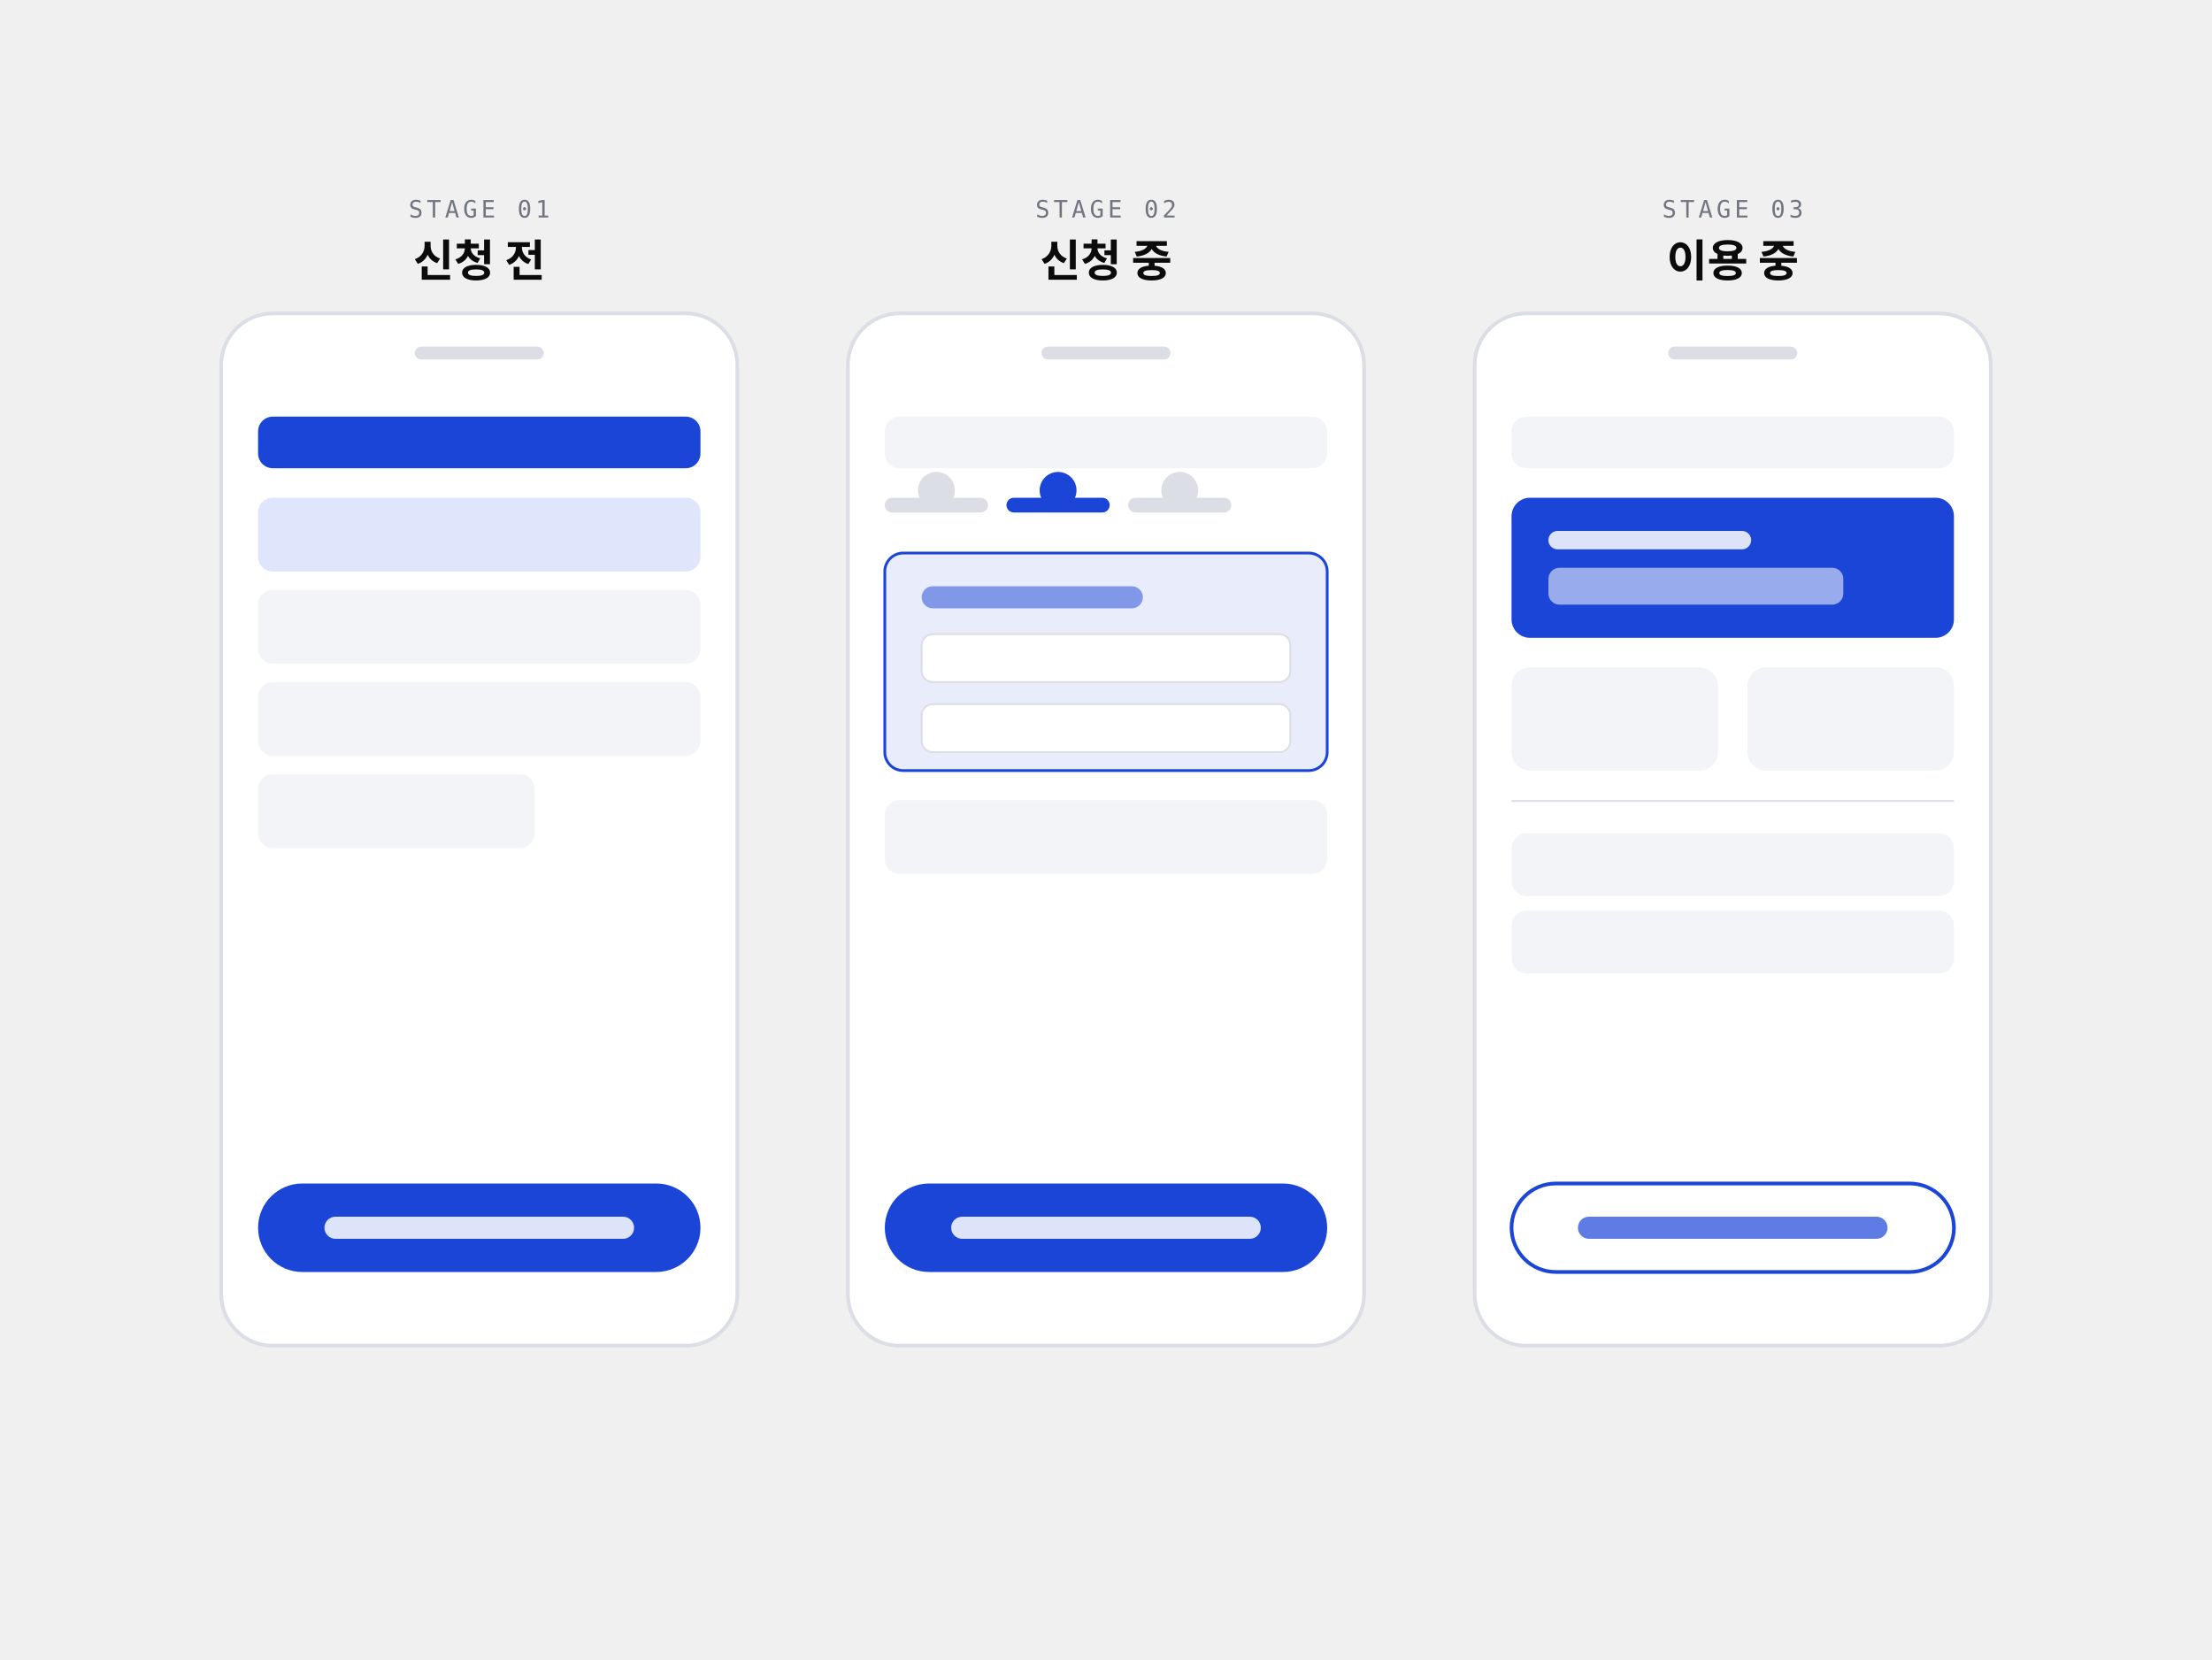
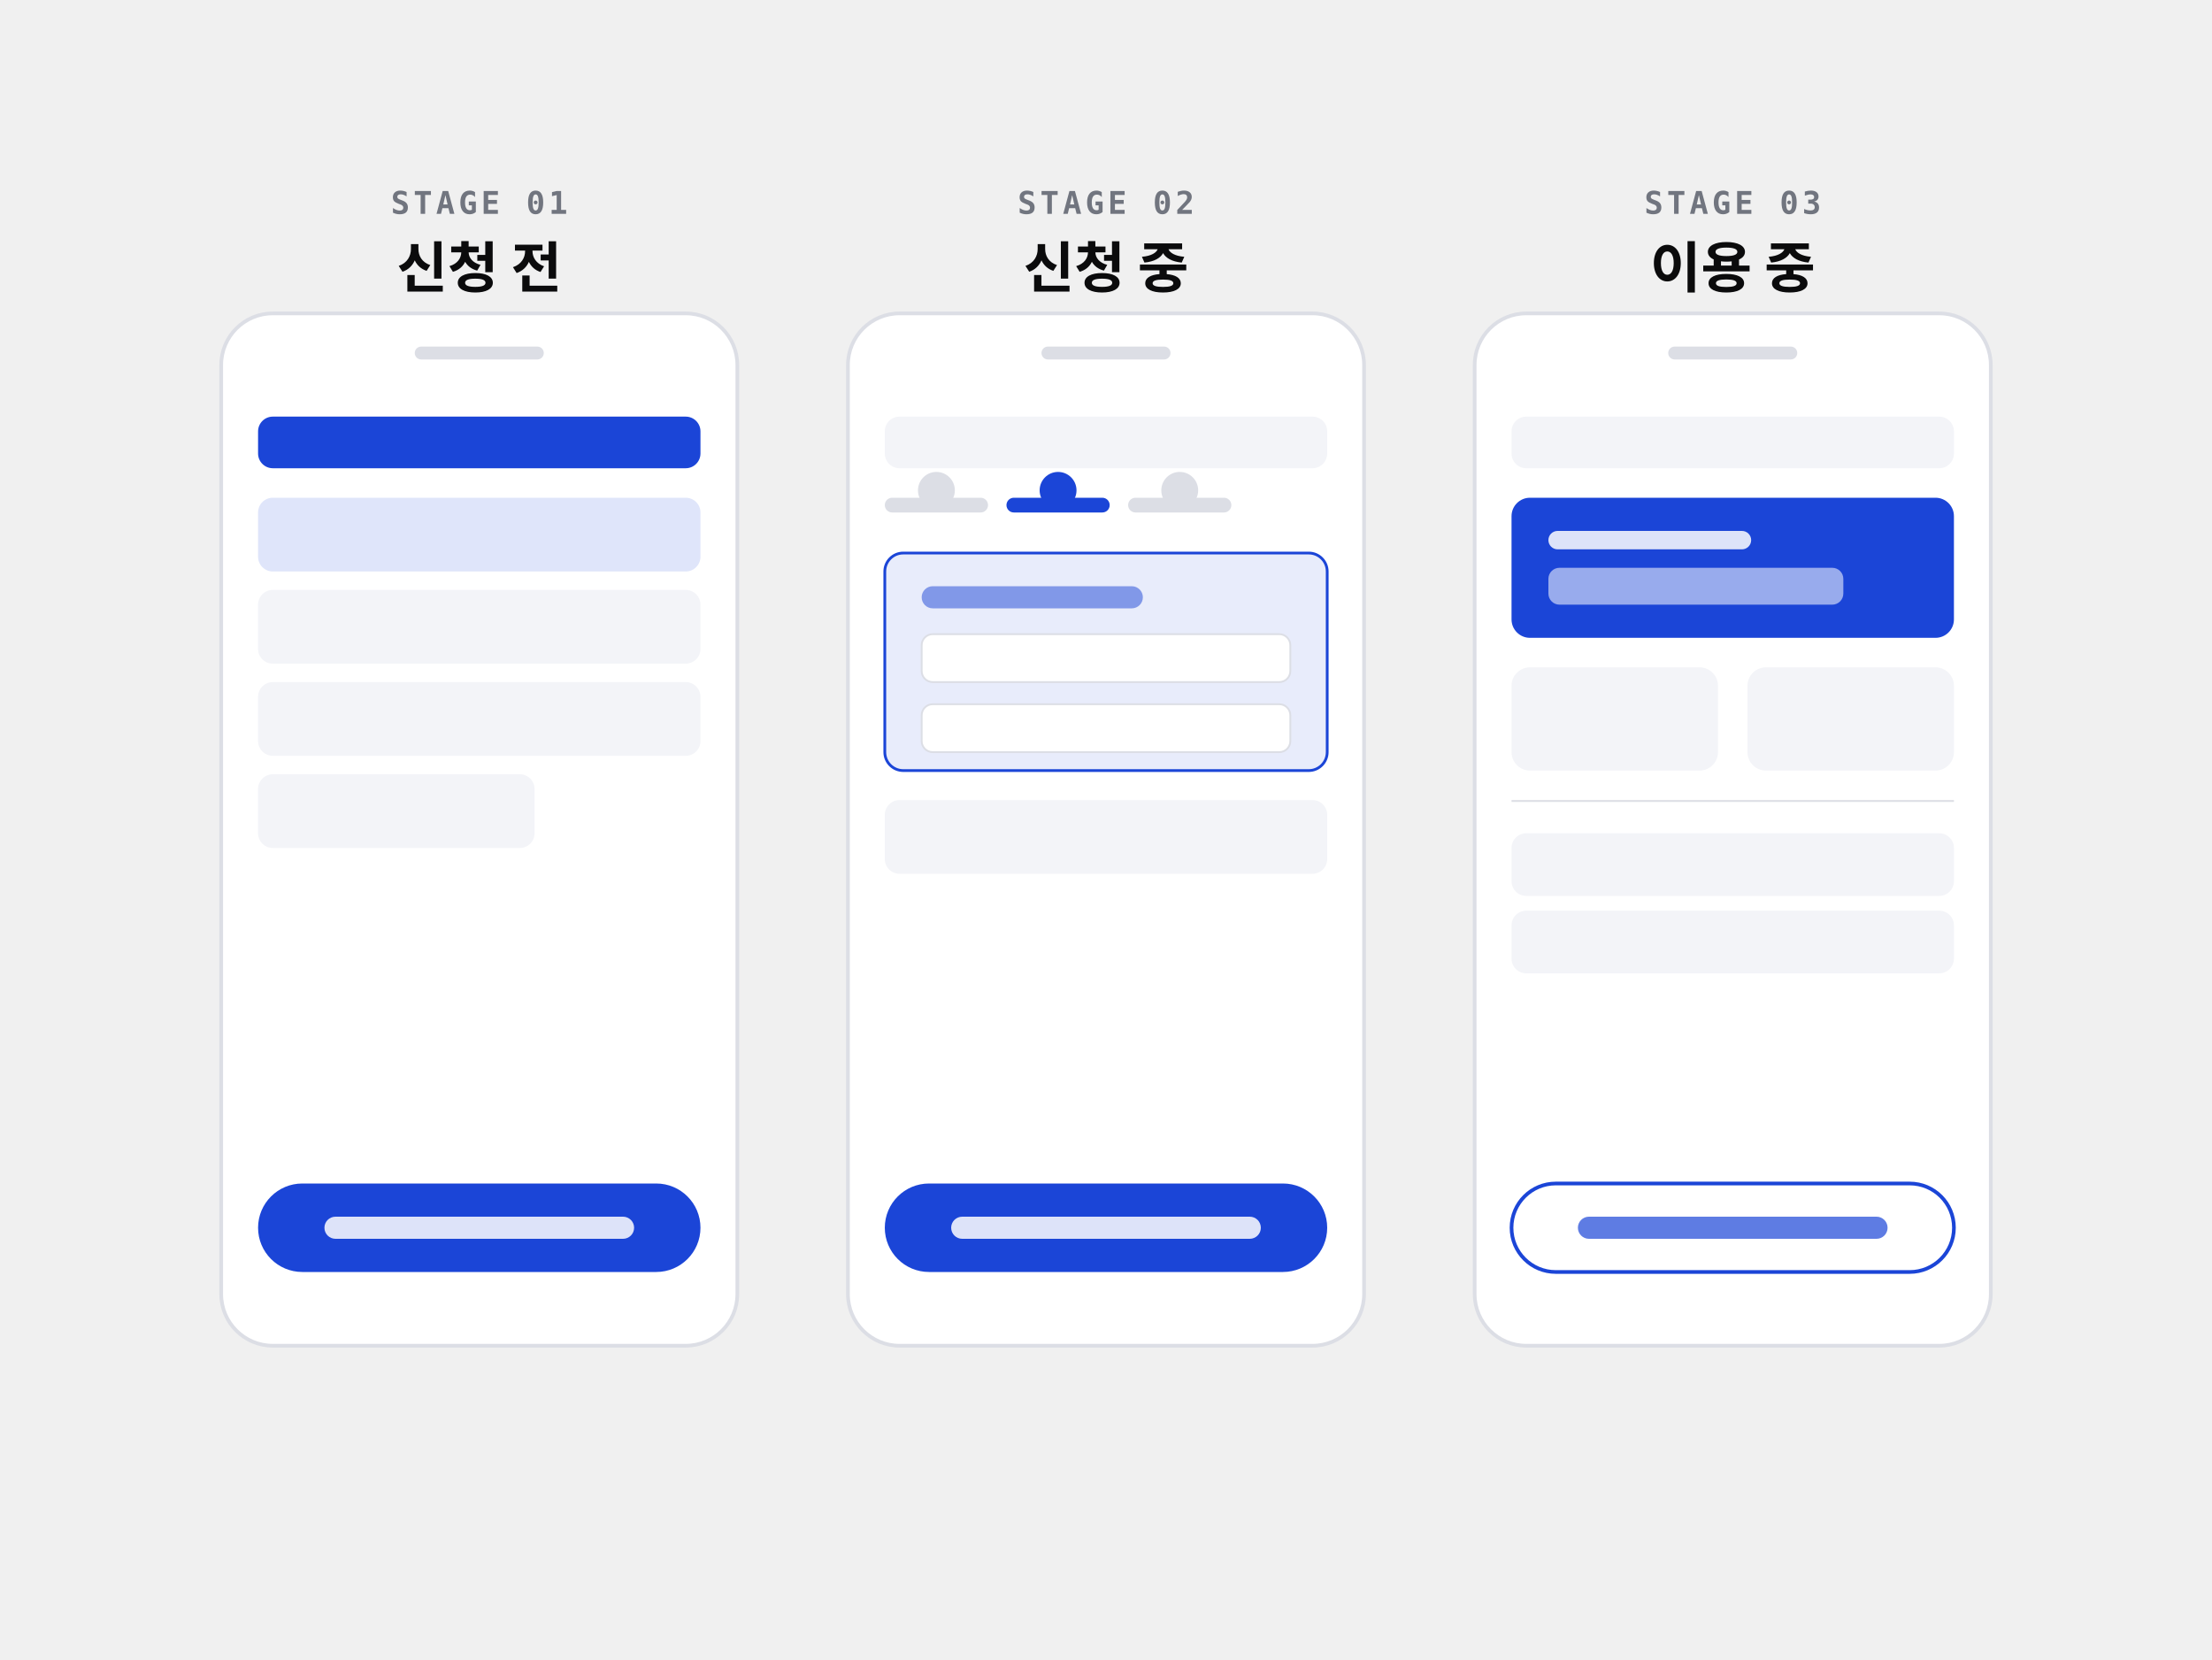
<svg xmlns="http://www.w3.org/2000/svg" viewBox="0 0 1200 900" width="1200" height="900">
  <g font-family="Pretendard,'Malgun Gothic',sans-serif">
    <g>
-       <text x="260" y="118" text-anchor="middle" font-family="'JetBrains Mono',monospace" font-size="13" letter-spacing="2" fill="#71757F">STAGE 01</text>
-       <text x="260" y="150" text-anchor="middle" font-size="24" font-weight="800" fill="#0B0B0C">신청 전</text>
+       <text x="260" y="116" text-anchor="middle" font-family="'JetBrains Mono',monospace" font-size="17" font-weight="600" letter-spacing="2" fill="#71757F">STAGE 01</text>
+       <text x="260" y="156" text-anchor="middle" font-size="30" font-weight="800" fill="#0B0B0C">신청 전</text>
      <rect x="120" y="170" width="280" height="560" rx="28" fill="#FFFFFF" stroke="#DCDEE5" stroke-width="2" />
      <rect x="225" y="188" width="70" height="7" rx="3.5" fill="#DCDEE5" />
      <rect x="140" y="226" width="240" height="28" rx="8" fill="#1B45D7" />
      <rect x="140" y="270" width="240" height="40" rx="8" fill="#1B45D7" fill-opacity=".14" />
      <rect x="140" y="320" width="240" height="40" rx="8" fill="#F3F4F8" />
      <rect x="140" y="370" width="240" height="40" rx="8" fill="#F3F4F8" />
      <rect x="140" y="420" width="150" height="40" rx="8" fill="#F3F4F8" />
      <rect x="140" y="642" width="240" height="48" rx="24" fill="#1B45D7" />
      <rect x="176" y="660" width="168" height="12" rx="6" fill="#FFFFFF" fill-opacity=".85" />
    </g>
    <g>
-       <text x="600" y="118" text-anchor="middle" font-family="'JetBrains Mono',monospace" font-size="13" letter-spacing="2" fill="#71757F">STAGE 02</text>
-       <text x="600" y="150" text-anchor="middle" font-size="24" font-weight="800" fill="#0B0B0C">신청 중</text>
+       <text x="600" y="116" text-anchor="middle" font-family="'JetBrains Mono',monospace" font-size="17" font-weight="600" letter-spacing="2" fill="#71757F">STAGE 02</text>
+       <text x="600" y="156" text-anchor="middle" font-size="30" font-weight="800" fill="#0B0B0C">신청 중</text>
      <rect x="460" y="170" width="280" height="560" rx="28" fill="#FFFFFF" stroke="#DCDEE5" stroke-width="2" />
      <rect x="565" y="188" width="70" height="7" rx="3.5" fill="#DCDEE5" />
      <rect x="480" y="226" width="240" height="28" rx="8" fill="#F3F4F8" />
      <rect x="480" y="270" width="56" height="8" rx="4" fill="#DCDEE5" />
      <rect x="546" y="270" width="56" height="8" rx="4" fill="#1B45D7" />
      <rect x="612" y="270" width="56" height="8" rx="4" fill="#DCDEE5" />
      <circle cx="508" cy="266" r="10" fill="#DCDEE5" />
      <circle cx="574" cy="266" r="10" fill="#1B45D7" />
      <circle cx="640" cy="266" r="10" fill="#DCDEE5" />
      <rect x="480" y="300" width="240" height="118" rx="10" fill="#1B45D7" fill-opacity=".1" stroke="#1B45D7" stroke-width="1.5" />
      <rect x="500" y="318" width="120" height="12" rx="6" fill="#1B45D7" fill-opacity=".5" />
      <rect x="500" y="344" width="200" height="26" rx="6" fill="#FFFFFF" stroke="#DCDEE5" />
      <rect x="500" y="382" width="200" height="26" rx="6" fill="#FFFFFF" stroke="#DCDEE5" />
      <rect x="480" y="434" width="240" height="40" rx="8" fill="#F3F4F8" />
      <rect x="480" y="642" width="240" height="48" rx="24" fill="#1B45D7" />
      <rect x="516" y="660" width="168" height="12" rx="6" fill="#FFFFFF" fill-opacity=".85" />
    </g>
    <g>
-       <text x="940" y="118" text-anchor="middle" font-family="'JetBrains Mono',monospace" font-size="13" letter-spacing="2" fill="#71757F">STAGE 03</text>
-       <text x="940" y="150" text-anchor="middle" font-size="24" font-weight="800" fill="#0B0B0C">이용 중</text>
+       <text x="940" y="116" text-anchor="middle" font-family="'JetBrains Mono',monospace" font-size="17" font-weight="600" letter-spacing="2" fill="#71757F">STAGE 03</text>
+       <text x="940" y="156" text-anchor="middle" font-size="30" font-weight="800" fill="#0B0B0C">이용 중</text>
      <rect x="800" y="170" width="280" height="560" rx="28" fill="#FFFFFF" stroke="#DCDEE5" stroke-width="2" />
      <rect x="905" y="188" width="70" height="7" rx="3.5" fill="#DCDEE5" />
      <rect x="820" y="226" width="240" height="28" rx="8" fill="#F3F4F8" />
      <rect x="820" y="270" width="240" height="76" rx="10" fill="#1B45D7" />
      <rect x="840" y="288" width="110" height="10" rx="5" fill="#FFFFFF" fill-opacity=".85" />
      <rect x="840" y="308" width="160" height="20" rx="6" fill="#FFFFFF" fill-opacity=".55" />
      <rect x="820" y="362" width="112" height="56" rx="10" fill="#F3F4F8" />
      <rect x="948" y="362" width="112" height="56" rx="10" fill="#F3F4F8" />
      <rect x="820" y="434" width="240" height="1" fill="#DCDEE5" />
      <rect x="820" y="452" width="240" height="34" rx="8" fill="#F3F4F8" />
      <rect x="820" y="494" width="240" height="34" rx="8" fill="#F3F4F8" />
      <rect x="820" y="642" width="240" height="48" rx="24" fill="#FFFFFF" stroke="#1B45D7" stroke-width="2" />
      <rect x="856" y="660" width="168" height="12" rx="6" fill="#1B45D7" fill-opacity=".7" />
    </g>
  </g>
</svg>
